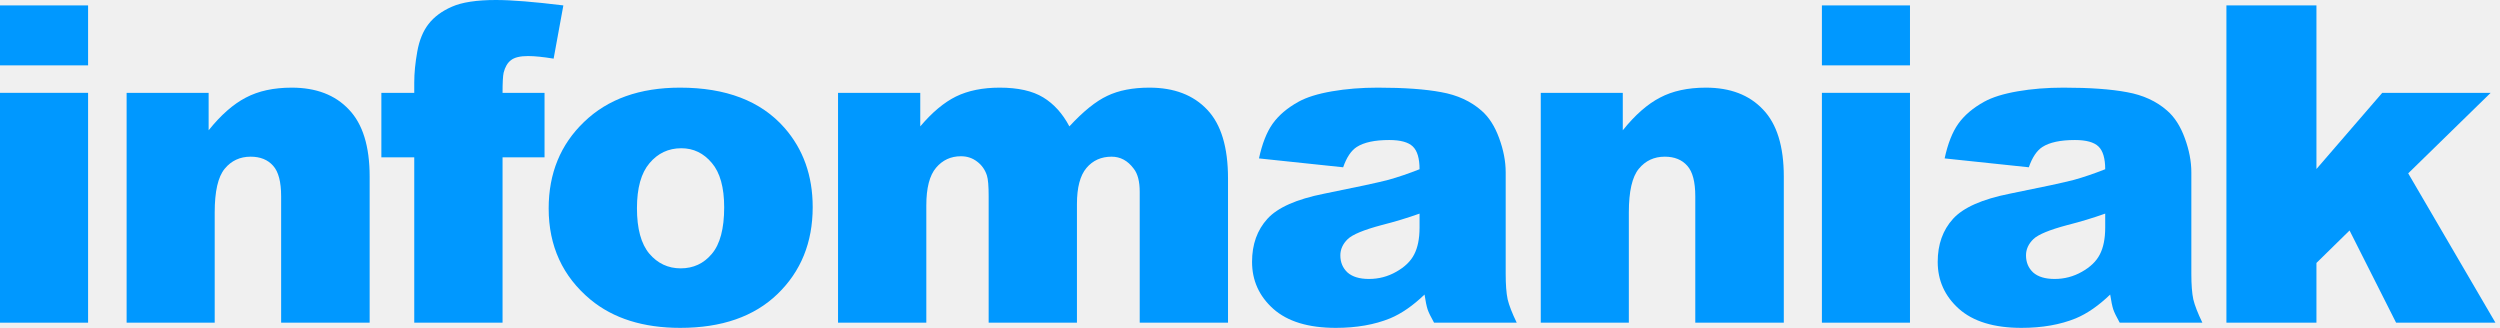
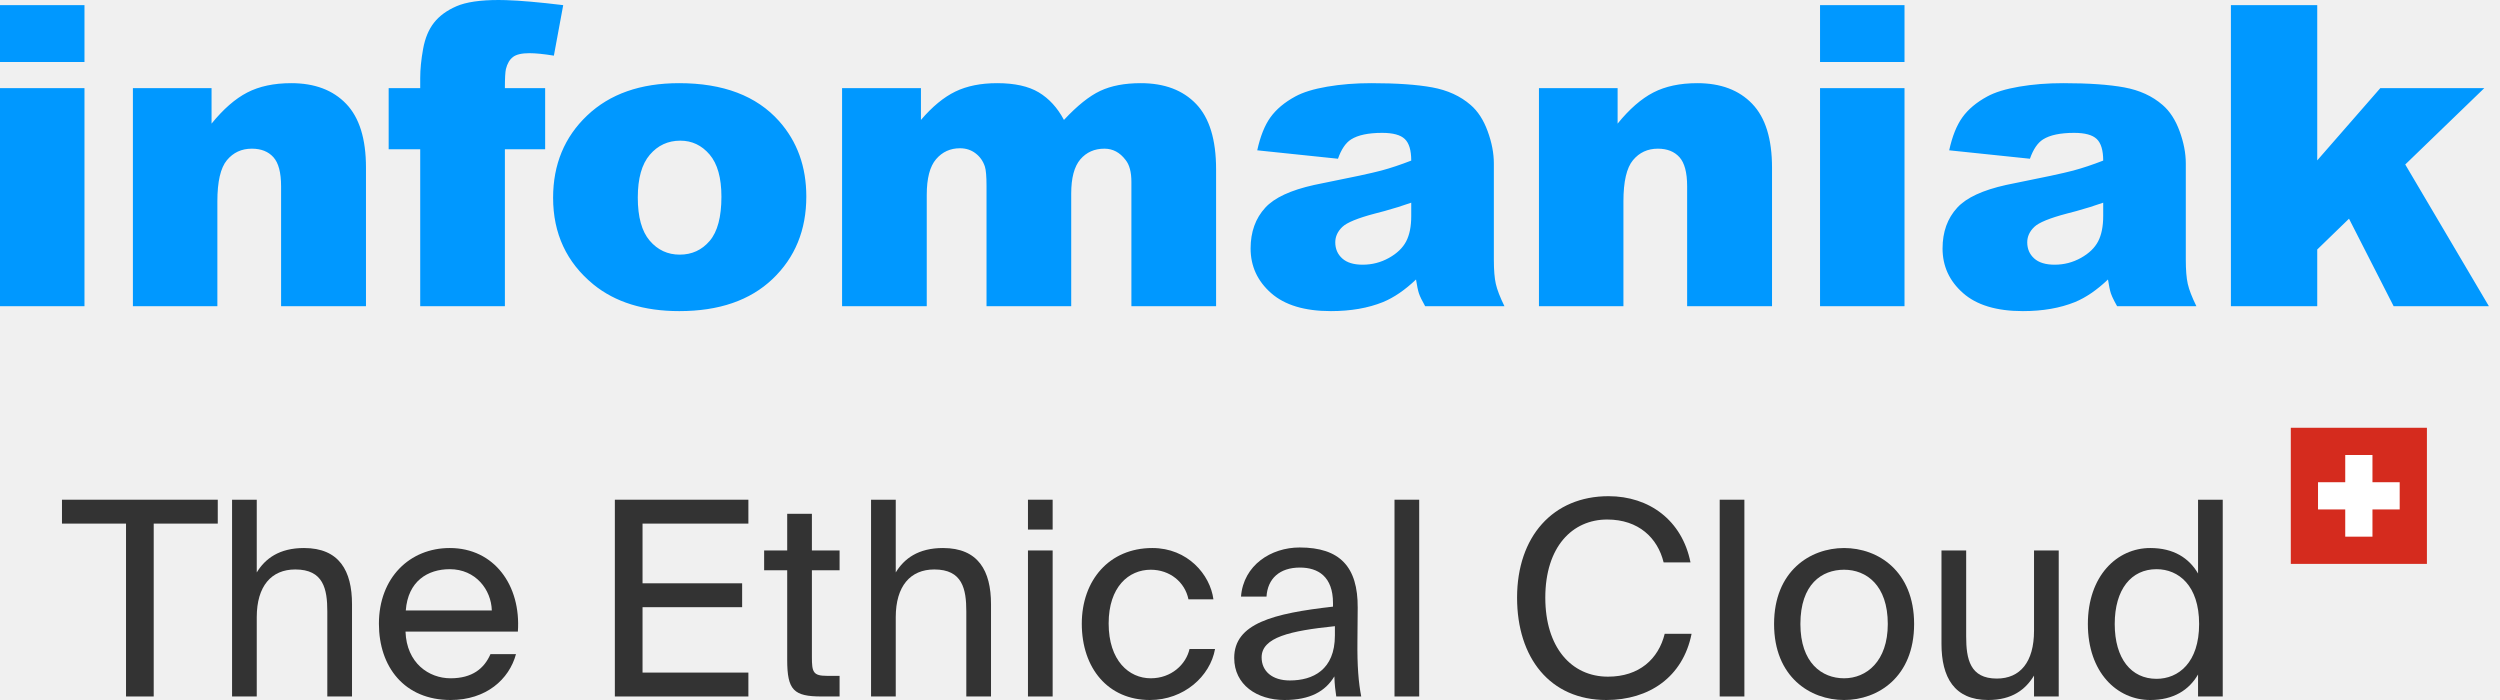
- <svg xmlns="http://www.w3.org/2000/svg" width="244" height="32" viewBox="0 0 244 32" fill="none">
-   <path d="M0 0.528H8.597V6.379H0V0.528ZM0 9.061H8.597V31.493H0V9.061Z" fill="#0098FF" />
-   <path d="M12.358 9.061H20.363V12.716C21.56 11.223 22.771 10.16 23.996 9.526C25.221 8.878 26.714 8.554 28.474 8.554C30.854 8.554 32.713 9.266 34.05 10.688C35.402 12.096 36.078 14.278 36.078 17.236V31.493H27.439V19.158C27.439 17.75 27.179 16.757 26.658 16.18C26.137 15.588 25.405 15.292 24.461 15.292C23.419 15.292 22.574 15.687 21.926 16.475C21.279 17.264 20.955 18.679 20.955 20.721V31.493H12.358V9.061Z" fill="#0098FF" />
-   <path d="M49.049 9.061H53.147V15.356H49.049V31.493H40.431V15.356H37.221V9.061H40.431V8.048C40.431 7.132 40.53 6.125 40.727 5.027C40.924 3.929 41.29 3.035 41.825 2.345C42.374 1.64 43.135 1.077 44.106 0.655C45.092 0.218 46.528 0 48.415 0C49.922 0 52.112 0.176 54.984 0.528L54.034 5.724C53.006 5.555 52.175 5.471 51.541 5.471C50.767 5.471 50.211 5.604 49.873 5.872C49.535 6.125 49.295 6.534 49.154 7.097C49.084 7.407 49.049 8.062 49.049 9.061Z" fill="#0098FF" />
-   <path d="M53.55 20.341C53.55 16.919 54.704 14.102 57.014 11.892C59.323 9.667 62.442 8.554 66.371 8.554C70.863 8.554 74.256 9.857 76.552 12.462C78.396 14.56 79.319 17.144 79.319 20.214C79.319 23.664 78.171 26.494 75.876 28.705C73.594 30.902 70.433 32 66.392 32C62.787 32 59.872 31.085 57.647 29.254C54.916 26.987 53.55 24.016 53.55 20.341ZM62.167 20.32C62.167 22.319 62.569 23.798 63.371 24.755C64.188 25.713 65.209 26.191 66.434 26.191C67.673 26.191 68.687 25.72 69.476 24.776C70.278 23.833 70.68 22.319 70.68 20.235C70.68 18.292 70.278 16.848 69.476 15.905C68.673 14.947 67.68 14.469 66.498 14.469C65.244 14.469 64.209 14.954 63.392 15.926C62.576 16.884 62.167 18.348 62.167 20.32Z" fill="#0098FF" />
-   <path d="M81.792 9.061H89.818V12.335C90.973 10.969 92.134 9.998 93.303 9.42C94.486 8.843 95.908 8.554 97.57 8.554C99.358 8.554 100.773 8.871 101.815 9.505C102.857 10.139 103.709 11.082 104.371 12.335C105.723 10.871 106.955 9.878 108.067 9.357C109.18 8.822 110.553 8.554 112.186 8.554C114.594 8.554 116.474 9.273 117.826 10.709C119.178 12.131 119.854 14.363 119.854 17.405V31.493H111.236V18.714C111.236 17.7 111.039 16.947 110.644 16.454C110.067 15.68 109.349 15.292 108.49 15.292C107.476 15.292 106.659 15.659 106.04 16.391C105.42 17.123 105.11 18.299 105.11 19.918V31.493H96.493V19.137C96.493 18.151 96.436 17.482 96.324 17.13C96.141 16.567 95.824 16.116 95.373 15.778C94.922 15.426 94.394 15.25 93.789 15.25C92.803 15.25 91.994 15.623 91.36 16.37C90.726 17.116 90.409 18.341 90.409 20.045V31.493H81.792V9.061Z" fill="#0098FF" />
-   <path d="M131.092 16.327L122.876 15.461C123.186 14.025 123.629 12.899 124.206 12.082C124.798 11.251 125.643 10.533 126.741 9.927C127.53 9.491 128.614 9.153 129.994 8.914C131.374 8.674 132.867 8.554 134.472 8.554C137.049 8.554 139.119 8.702 140.682 8.998C142.245 9.28 143.547 9.878 144.589 10.793C145.322 11.427 145.899 12.328 146.321 13.497C146.744 14.652 146.955 15.757 146.955 16.813V26.72C146.955 27.776 147.018 28.606 147.145 29.212C147.286 29.803 147.582 30.564 148.032 31.493H139.964C139.64 30.916 139.428 30.479 139.33 30.183C139.231 29.874 139.133 29.395 139.034 28.747C137.908 29.831 136.788 30.606 135.676 31.071C134.155 31.69 132.388 32 130.374 32C127.699 32 125.664 31.38 124.27 30.141C122.89 28.902 122.2 27.374 122.2 25.558C122.2 23.854 122.7 22.453 123.7 21.355C124.699 20.256 126.544 19.439 129.234 18.904C132.458 18.256 134.549 17.806 135.507 17.552C136.464 17.285 137.478 16.94 138.548 16.517C138.548 15.461 138.33 14.722 137.894 14.3C137.457 13.877 136.69 13.666 135.591 13.666C134.183 13.666 133.127 13.891 132.423 14.342C131.874 14.694 131.43 15.356 131.092 16.327ZM138.548 20.848C137.366 21.27 136.133 21.643 134.852 21.967C133.106 22.432 132.001 22.889 131.536 23.34C131.057 23.805 130.818 24.333 130.818 24.924C130.818 25.6 131.05 26.156 131.515 26.593C131.993 27.015 132.691 27.226 133.606 27.226C134.563 27.226 135.45 26.994 136.267 26.529C137.098 26.065 137.682 25.501 138.02 24.84C138.372 24.164 138.548 23.291 138.548 22.221V20.848Z" fill="#0098FF" />
-   <path d="M150.378 9.061H158.384V12.716C159.581 11.223 160.792 10.16 162.017 9.526C163.242 8.878 164.734 8.554 166.495 8.554C168.874 8.554 170.733 9.266 172.071 10.688C173.423 12.096 174.099 14.278 174.099 17.236V31.493H165.46V19.158C165.46 17.75 165.199 16.757 164.678 16.18C164.157 15.588 163.425 15.292 162.481 15.292C161.439 15.292 160.595 15.687 159.947 16.475C159.299 17.264 158.975 18.679 158.975 20.721V31.493H150.378V9.061Z" fill="#0098FF" />
-   <path d="M177.818 0.528H186.414V6.379H177.818V0.528ZM177.818 9.061H186.414V31.493H177.818V9.061Z" fill="#0098FF" />
-   <path d="M198.012 16.327L189.796 15.461C190.105 14.025 190.549 12.899 191.126 12.082C191.718 11.251 192.563 10.533 193.661 9.927C194.45 9.491 195.534 9.153 196.914 8.914C198.294 8.674 199.786 8.554 201.392 8.554C203.969 8.554 206.039 8.702 207.602 8.998C209.165 9.28 210.467 9.878 211.509 10.793C212.241 11.427 212.819 12.328 213.241 13.497C213.664 14.652 213.875 15.757 213.875 16.813V26.72C213.875 27.776 213.938 28.606 214.065 29.212C214.206 29.803 214.502 30.564 214.952 31.493H206.883C206.56 30.916 206.348 30.479 206.25 30.183C206.151 29.874 206.053 29.395 205.954 28.747C204.828 29.831 203.708 30.606 202.596 31.071C201.075 31.69 199.308 32 197.294 32C194.619 32 192.584 31.38 191.19 30.141C189.81 28.902 189.12 27.374 189.12 25.558C189.12 23.854 189.62 22.453 190.619 21.355C191.619 20.256 193.464 19.439 196.153 18.904C199.378 18.256 201.469 17.806 202.427 17.552C203.384 17.285 204.398 16.94 205.468 16.517C205.468 15.461 205.25 14.722 204.814 14.3C204.377 13.877 203.61 13.666 202.511 13.666C201.103 13.666 200.047 13.891 199.343 14.342C198.794 14.694 198.35 15.356 198.012 16.327ZM205.468 20.848C204.285 21.27 203.053 21.643 201.772 21.967C200.026 22.432 198.92 22.889 198.456 23.34C197.977 23.805 197.738 24.333 197.738 24.924C197.738 25.6 197.97 26.156 198.435 26.593C198.913 27.015 199.61 27.226 200.526 27.226C201.483 27.226 202.37 26.994 203.187 26.529C204.018 26.065 204.602 25.501 204.94 24.84C205.292 24.164 205.468 23.291 205.468 22.221V20.848Z" fill="#0098FF" />
-   <path d="M217.298 0.528H226.085V16.496L232.506 9.061H243.088L235.041 16.919L243.553 31.493H233.858L229.317 22.495L226.085 25.663V31.493H217.298V0.528Z" fill="#0098FF" />
+ <svg xmlns="http://www.w3.org/2000/svg" width="200" height="56" viewBox="0 0 200 56" fill="none">
+   <path d="M0 0.411H6.758V4.961H0V0.411ZM0 7.048H6.758V24.495H0V7.048ZM10.632 7.048H16.924V9.89C17.865 8.729 18.817 7.899 19.78 7.401C20.744 6.903 21.917 6.653 23.3 6.653C25.171 6.653 26.635 7.204 27.692 8.305C28.75 9.405 29.278 11.105 29.278 13.405V24.495H22.487V14.9C22.487 13.805 22.282 13.03 21.872 12.576C21.463 12.121 20.887 11.894 20.146 11.894C19.327 11.894 18.662 12.201 18.153 12.814C17.644 13.427 17.389 14.528 17.389 16.116V24.495H10.632V7.048ZM40.391 7.048H43.612V11.943H40.391V24.495H33.617V11.943H31.093V7.048H33.617V6.259C33.617 5.547 33.694 4.764 33.849 3.91C34.004 3.056 34.294 2.357 34.721 1.815C35.147 1.273 35.745 0.835 36.514 0.501C37.283 0.167 38.41 0 39.893 0L40.478 0.01C41.62 0.045 43.146 0.179 45.057 0.411L44.31 4.452C43.502 4.321 42.849 4.255 42.35 4.255C41.742 4.255 41.304 4.356 41.039 4.559C40.773 4.761 40.585 5.082 40.474 5.52C40.419 5.761 40.391 6.27 40.391 7.048ZM44.248 15.82C44.248 13.159 45.156 10.966 46.971 9.241C48.786 7.516 51.238 6.653 54.327 6.653C57.858 6.653 60.526 7.667 62.33 9.693C63.78 11.325 64.505 13.334 64.505 15.722C64.505 18.405 63.606 20.604 61.807 22.318C60.008 24.032 57.52 24.889 54.343 24.889C51.51 24.889 49.218 24.177 47.469 22.753C45.322 20.99 44.248 18.679 44.248 15.82ZM51.023 15.804C51.023 17.359 51.341 18.509 51.977 19.254C52.614 19.999 53.413 20.371 54.377 20.371C55.351 20.371 56.151 20.004 56.776 19.27C57.401 18.537 57.714 17.359 57.714 15.738C57.714 14.227 57.399 13.102 56.768 12.362C56.137 11.623 55.356 11.253 54.426 11.253C53.441 11.253 52.628 11.629 51.986 12.379C51.343 13.129 51.023 14.271 51.023 15.804ZM67.366 7.048H73.675V9.594C74.583 8.532 75.499 7.776 76.424 7.327C77.348 6.878 78.463 6.653 79.769 6.653C81.175 6.653 82.287 6.9 83.107 7.393C83.926 7.886 84.596 8.619 85.116 9.594C86.178 8.455 87.147 7.68 88.022 7.27C88.896 6.859 89.975 6.653 91.259 6.653C93.152 6.653 94.63 7.209 95.693 8.321C96.755 9.433 97.287 11.171 97.287 13.537V24.495H90.512V14.556C90.512 13.767 90.357 13.181 90.047 12.798C89.593 12.195 89.029 11.894 88.354 11.894C87.557 11.894 86.915 12.179 86.427 12.748C85.941 13.318 85.697 14.232 85.697 15.492V24.495H78.922V14.884C78.922 14.117 78.878 13.597 78.79 13.323C78.646 12.885 78.397 12.532 78.042 12.264C77.688 11.995 77.273 11.861 76.797 11.861C76.022 11.861 75.386 12.152 74.888 12.732C74.389 13.312 74.14 14.265 74.14 15.591V24.495H67.366V7.048ZM107.038 12.699L100.579 12.025C100.823 10.908 101.174 10.03 101.633 9.389C102.093 8.748 102.754 8.192 103.618 7.721C104.238 7.382 105.09 7.119 106.175 6.933C107.26 6.747 108.433 6.653 109.695 6.653C111.721 6.653 113.348 6.766 114.576 6.99C115.805 7.215 116.829 7.683 117.648 8.395C118.224 8.888 118.678 9.586 119.01 10.489C119.342 11.393 119.508 12.255 119.508 13.077V20.782C119.508 21.603 119.561 22.247 119.666 22.712C119.771 23.178 120.001 23.772 120.355 24.495H114.012C113.757 24.046 113.591 23.703 113.514 23.468C113.436 23.232 113.359 22.863 113.281 22.359C112.396 23.202 111.516 23.805 110.641 24.166C109.446 24.648 108.057 24.889 106.474 24.889C104.37 24.889 102.774 24.407 101.683 23.443C100.593 22.479 100.048 21.291 100.048 19.878C100.048 18.553 100.441 17.463 101.227 16.609C101.956 15.816 103.259 15.211 105.134 14.796L108.711 14.061C109.533 13.884 110.132 13.745 110.508 13.644C111.261 13.441 112.058 13.175 112.899 12.847C112.899 12.025 112.728 11.45 112.385 11.122C112.042 10.793 111.438 10.629 110.575 10.629C109.468 10.629 108.638 10.804 108.084 11.155C107.653 11.429 107.304 11.943 107.038 12.699ZM112.899 16.215C112.202 16.461 111.483 16.686 110.742 16.889L109.994 17.085C108.621 17.447 107.752 17.803 107.387 18.153C107.01 18.515 106.822 18.925 106.822 19.385C106.822 19.911 107.008 20.341 107.379 20.675C107.749 21.009 108.295 21.176 109.014 21.176C109.767 21.176 110.467 20.995 111.114 20.634C111.762 20.273 112.221 19.832 112.493 19.311C112.764 18.791 112.899 18.115 112.899 17.283V16.215ZM123.116 7.048H129.409V9.89C130.35 8.729 131.302 7.899 132.265 7.401C133.228 6.903 134.401 6.653 135.785 6.653C137.656 6.653 139.12 7.204 140.177 8.305C141.234 9.405 141.762 11.105 141.762 13.405V24.495H134.971V14.9C134.971 13.805 134.766 13.03 134.357 12.576C133.947 12.121 133.372 11.894 132.63 11.894C131.811 11.894 131.147 12.201 130.638 12.814C130.128 13.427 129.874 14.528 129.874 16.116V24.495H123.116V7.048ZM145.603 0.411H152.361V4.961H145.603V0.411ZM145.603 7.048H152.361V24.495H145.603V7.048ZM162.394 12.699L155.935 12.025C156.179 10.908 156.53 10.03 156.99 9.389C157.449 8.748 158.11 8.192 158.974 7.721C159.594 7.382 160.446 7.119 161.531 6.933C162.616 6.747 163.789 6.653 165.051 6.653C167.077 6.653 168.704 6.766 169.933 6.99C171.161 7.215 172.185 7.683 173.004 8.395C173.58 8.888 174.034 9.586 174.366 10.489C174.698 11.393 174.864 12.255 174.864 13.077V20.782C174.864 21.603 174.917 22.247 175.022 22.712C175.127 23.178 175.357 23.772 175.711 24.495H169.368L169.143 24.081C169.013 23.829 168.922 23.625 168.87 23.468C168.793 23.232 168.715 22.863 168.638 22.359C167.752 23.202 166.872 23.805 165.997 24.166C164.802 24.648 163.413 24.889 161.83 24.889C159.727 24.889 158.13 24.407 157.04 23.443C155.949 22.479 155.404 21.291 155.404 19.878C155.404 18.553 155.797 17.463 156.583 16.609C157.313 15.816 158.615 15.211 160.49 14.796L164.067 14.061C164.889 13.884 165.488 13.745 165.865 13.644C166.617 13.441 167.414 13.175 168.256 12.847C168.256 12.025 168.084 11.45 167.741 11.122C167.398 10.793 166.795 10.629 165.931 10.629C164.824 10.629 163.994 10.804 163.44 11.155C163.009 11.429 162.66 11.943 162.394 12.699ZM168.256 16.215C167.558 16.461 166.839 16.686 166.098 16.889L165.35 17.085C163.977 17.447 163.108 17.803 162.743 18.153C162.367 18.515 162.179 18.925 162.179 19.385C162.179 19.911 162.364 20.341 162.735 20.675C163.106 21.009 163.651 21.176 164.37 21.176C165.123 21.176 165.823 20.995 166.471 20.634C167.118 20.273 167.578 19.832 167.849 19.311C168.12 18.791 168.256 18.115 168.256 17.283V16.215ZM178.472 0.411H185.379V12.831L190.427 7.048H198.746L192.42 13.159L199.111 24.495H191.49L187.92 17.496L185.379 19.96V24.495H178.472V0.411Z" fill="#0098FF" />
+   <path d="M10.082 41.888H4.958V39.977H17.421V41.888H12.297V55.718H10.082V41.888Z" fill="#333333" />
+   <path d="M20.54 45.795C21.213 44.688 22.343 43.842 24.318 43.842C27.141 43.842 28.161 45.665 28.161 48.336V55.718H26.185V48.922C26.185 47.12 25.881 45.557 23.623 45.557C21.713 45.557 20.54 46.881 20.54 49.378V55.718H18.565V39.977H20.54V45.795Z" fill="#333333" />
+   <path d="M32.441 50.529C32.528 53.047 34.308 54.263 36.045 54.263C37.782 54.263 38.737 53.481 39.237 52.331H41.278C40.735 54.35 38.889 56 36.045 56C32.354 56 30.313 53.351 30.313 49.899C30.313 46.208 32.788 43.842 35.98 43.842C39.541 43.842 41.69 46.838 41.43 50.529H32.441ZM32.463 48.835H39.345C39.302 47.185 38.064 45.535 35.98 45.535C34.221 45.535 32.636 46.49 32.463 48.835Z" fill="#333333" />
+   <path d="M49.188 39.977H59.871V41.888H51.403V46.664H59.371V48.575H51.403V53.807H59.871V55.718H49.188V39.977Z" fill="#333333" />
+   <path d="M62.976 41.106H64.952V44.037H67.167V45.622H64.952V52.548C64.952 53.764 65.039 54.068 66.168 54.068H67.167V55.718H65.734C63.498 55.718 62.976 55.218 62.976 52.787V45.622H61.131V44.037H62.976V41.106Z" fill="#333333" />
+   <path d="M71.66 45.795C72.333 44.688 73.462 43.842 75.438 43.842C78.261 43.842 79.281 45.665 79.281 48.336V55.718H77.305V48.922C77.305 47.12 77.001 45.557 74.743 45.557C72.833 45.557 71.66 46.881 71.66 49.378V55.718H69.684V39.977H71.66V45.795Z" fill="#333333" />
+   <path d="M84.212 39.977V42.365H82.237V39.977H84.212ZM84.212 44.037V55.718H82.237V44.037H84.212Z" fill="#333333" />
+   <path d="M97.073 47.945H95.076C94.793 46.556 93.578 45.578 92.058 45.578C90.299 45.578 88.692 46.946 88.692 49.877C88.692 52.852 90.321 54.263 92.058 54.263C93.708 54.263 94.88 53.156 95.163 51.918H97.204C96.813 54.111 94.707 56 91.993 56C88.649 56 86.543 53.46 86.543 49.899C86.543 46.425 88.736 43.842 92.188 43.842C95.011 43.842 96.813 45.969 97.073 47.945Z" fill="#333333" />
+   <path d="M98.737 52.635C98.737 49.877 101.842 49.074 106.64 48.531V48.249C106.64 46.121 105.446 45.405 103.991 45.405C102.363 45.405 101.408 46.295 101.321 47.728H99.28C99.475 45.209 101.69 43.798 103.97 43.798C107.183 43.798 108.638 45.34 108.616 48.618L108.594 51.31C108.573 53.264 108.681 54.611 108.898 55.718H106.901C106.836 55.283 106.77 54.806 106.749 54.111C106.032 55.305 104.816 56 102.754 56C100.561 56 98.737 54.784 98.737 52.635ZM106.792 50.094C103.21 50.464 100.93 50.985 100.93 52.591C100.93 53.699 101.777 54.437 103.188 54.437C105.034 54.437 106.792 53.59 106.792 50.833V50.094Z" fill="#333333" />
+   <path d="M113.536 55.718H111.56V39.977H113.536V55.718Z" fill="#333333" />
+   <path d="M135.327 50.702C134.632 54.176 131.918 56 128.509 56C123.993 56 121.366 52.613 121.366 47.815C121.366 42.93 124.232 39.695 128.683 39.695C131.94 39.695 134.567 41.627 135.24 44.992H133.09C132.613 43.038 131.093 41.562 128.574 41.562C125.795 41.562 123.624 43.733 123.624 47.815C123.624 51.788 125.708 54.133 128.639 54.133C131.136 54.133 132.678 52.721 133.177 50.702H135.327Z" fill="#333333" />
+   <path d="M139.551 55.718H137.576V39.977H139.551V55.718Z" fill="#333333" />
+   <path d="M153.129 49.921C153.129 54.154 150.241 56 147.527 56C144.813 56 141.926 54.154 141.926 49.921C141.926 45.687 144.813 43.842 147.527 43.842C150.241 43.842 153.129 45.687 153.129 49.921ZM147.527 54.263C149.308 54.263 151.023 52.917 151.023 49.921C151.023 46.816 149.308 45.578 147.527 45.578C145.747 45.578 144.032 46.729 144.032 49.921C144.032 53.026 145.747 54.263 147.527 54.263Z" fill="#333333" />
+   <path d="M162.722 54.046C162.049 55.153 160.985 56 159.053 56C156.339 56 155.318 54.176 155.318 51.506V44.037H157.294V50.919C157.294 52.721 157.598 54.285 159.747 54.285C161.615 54.285 162.722 52.96 162.722 50.464V44.037H164.698V55.718H162.722V54.046Z" fill="#333333" />
+   <path d="M175.844 39.977H177.819V55.718H175.844V53.959C175.127 55.197 173.89 56 172.022 56C169.352 56 167.029 53.785 167.029 49.921C167.029 46.078 169.352 43.842 172.022 43.842C173.89 43.842 175.127 44.645 175.844 45.882V39.977ZM172.522 45.535C170.503 45.535 169.178 47.142 169.178 49.921C169.178 52.7 170.503 54.306 172.522 54.306C174.28 54.306 175.93 53.004 175.93 49.921C175.93 46.838 174.28 45.535 172.522 45.535Z" fill="#333333" />
+   <rect x="183.264" y="34.222" width="10.889" height="10.889" fill="#D52B1E" />
+   <path d="M189.797 38.578H191.975V40.755H189.797V42.933H187.619V40.755H185.442V38.578H187.619V36.4H189.797V38.578Z" fill="white" />
</svg>
